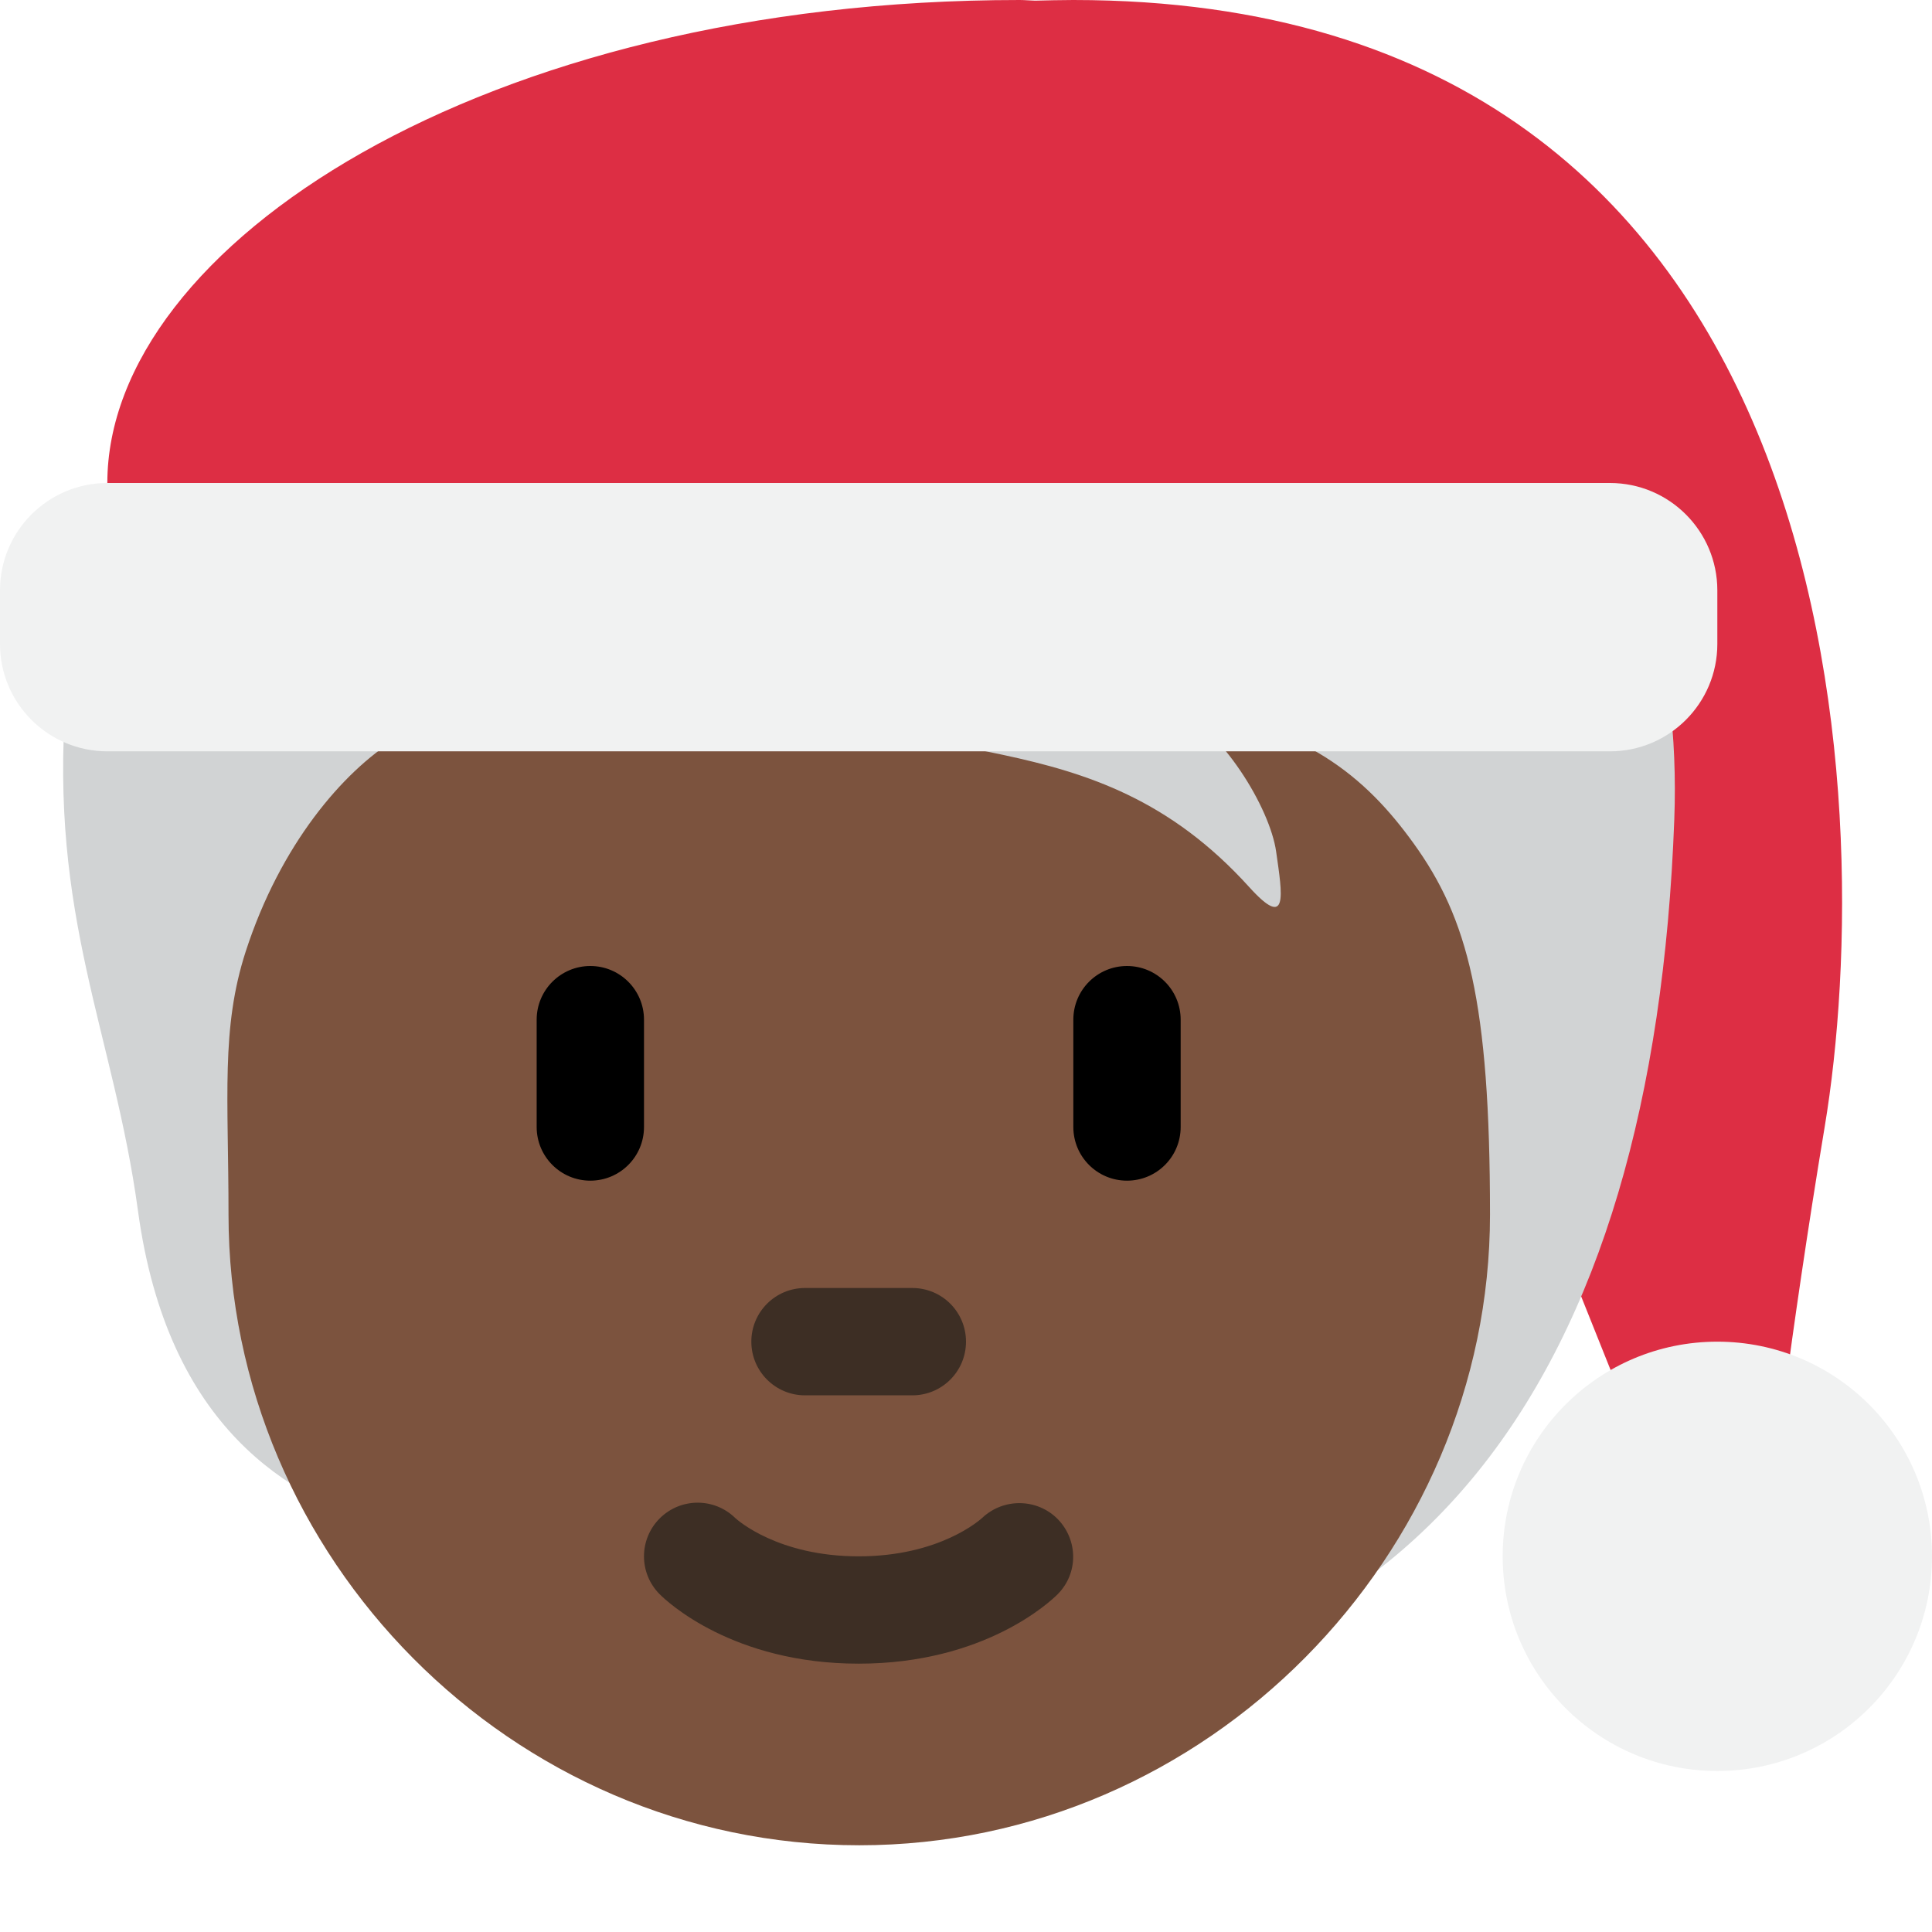
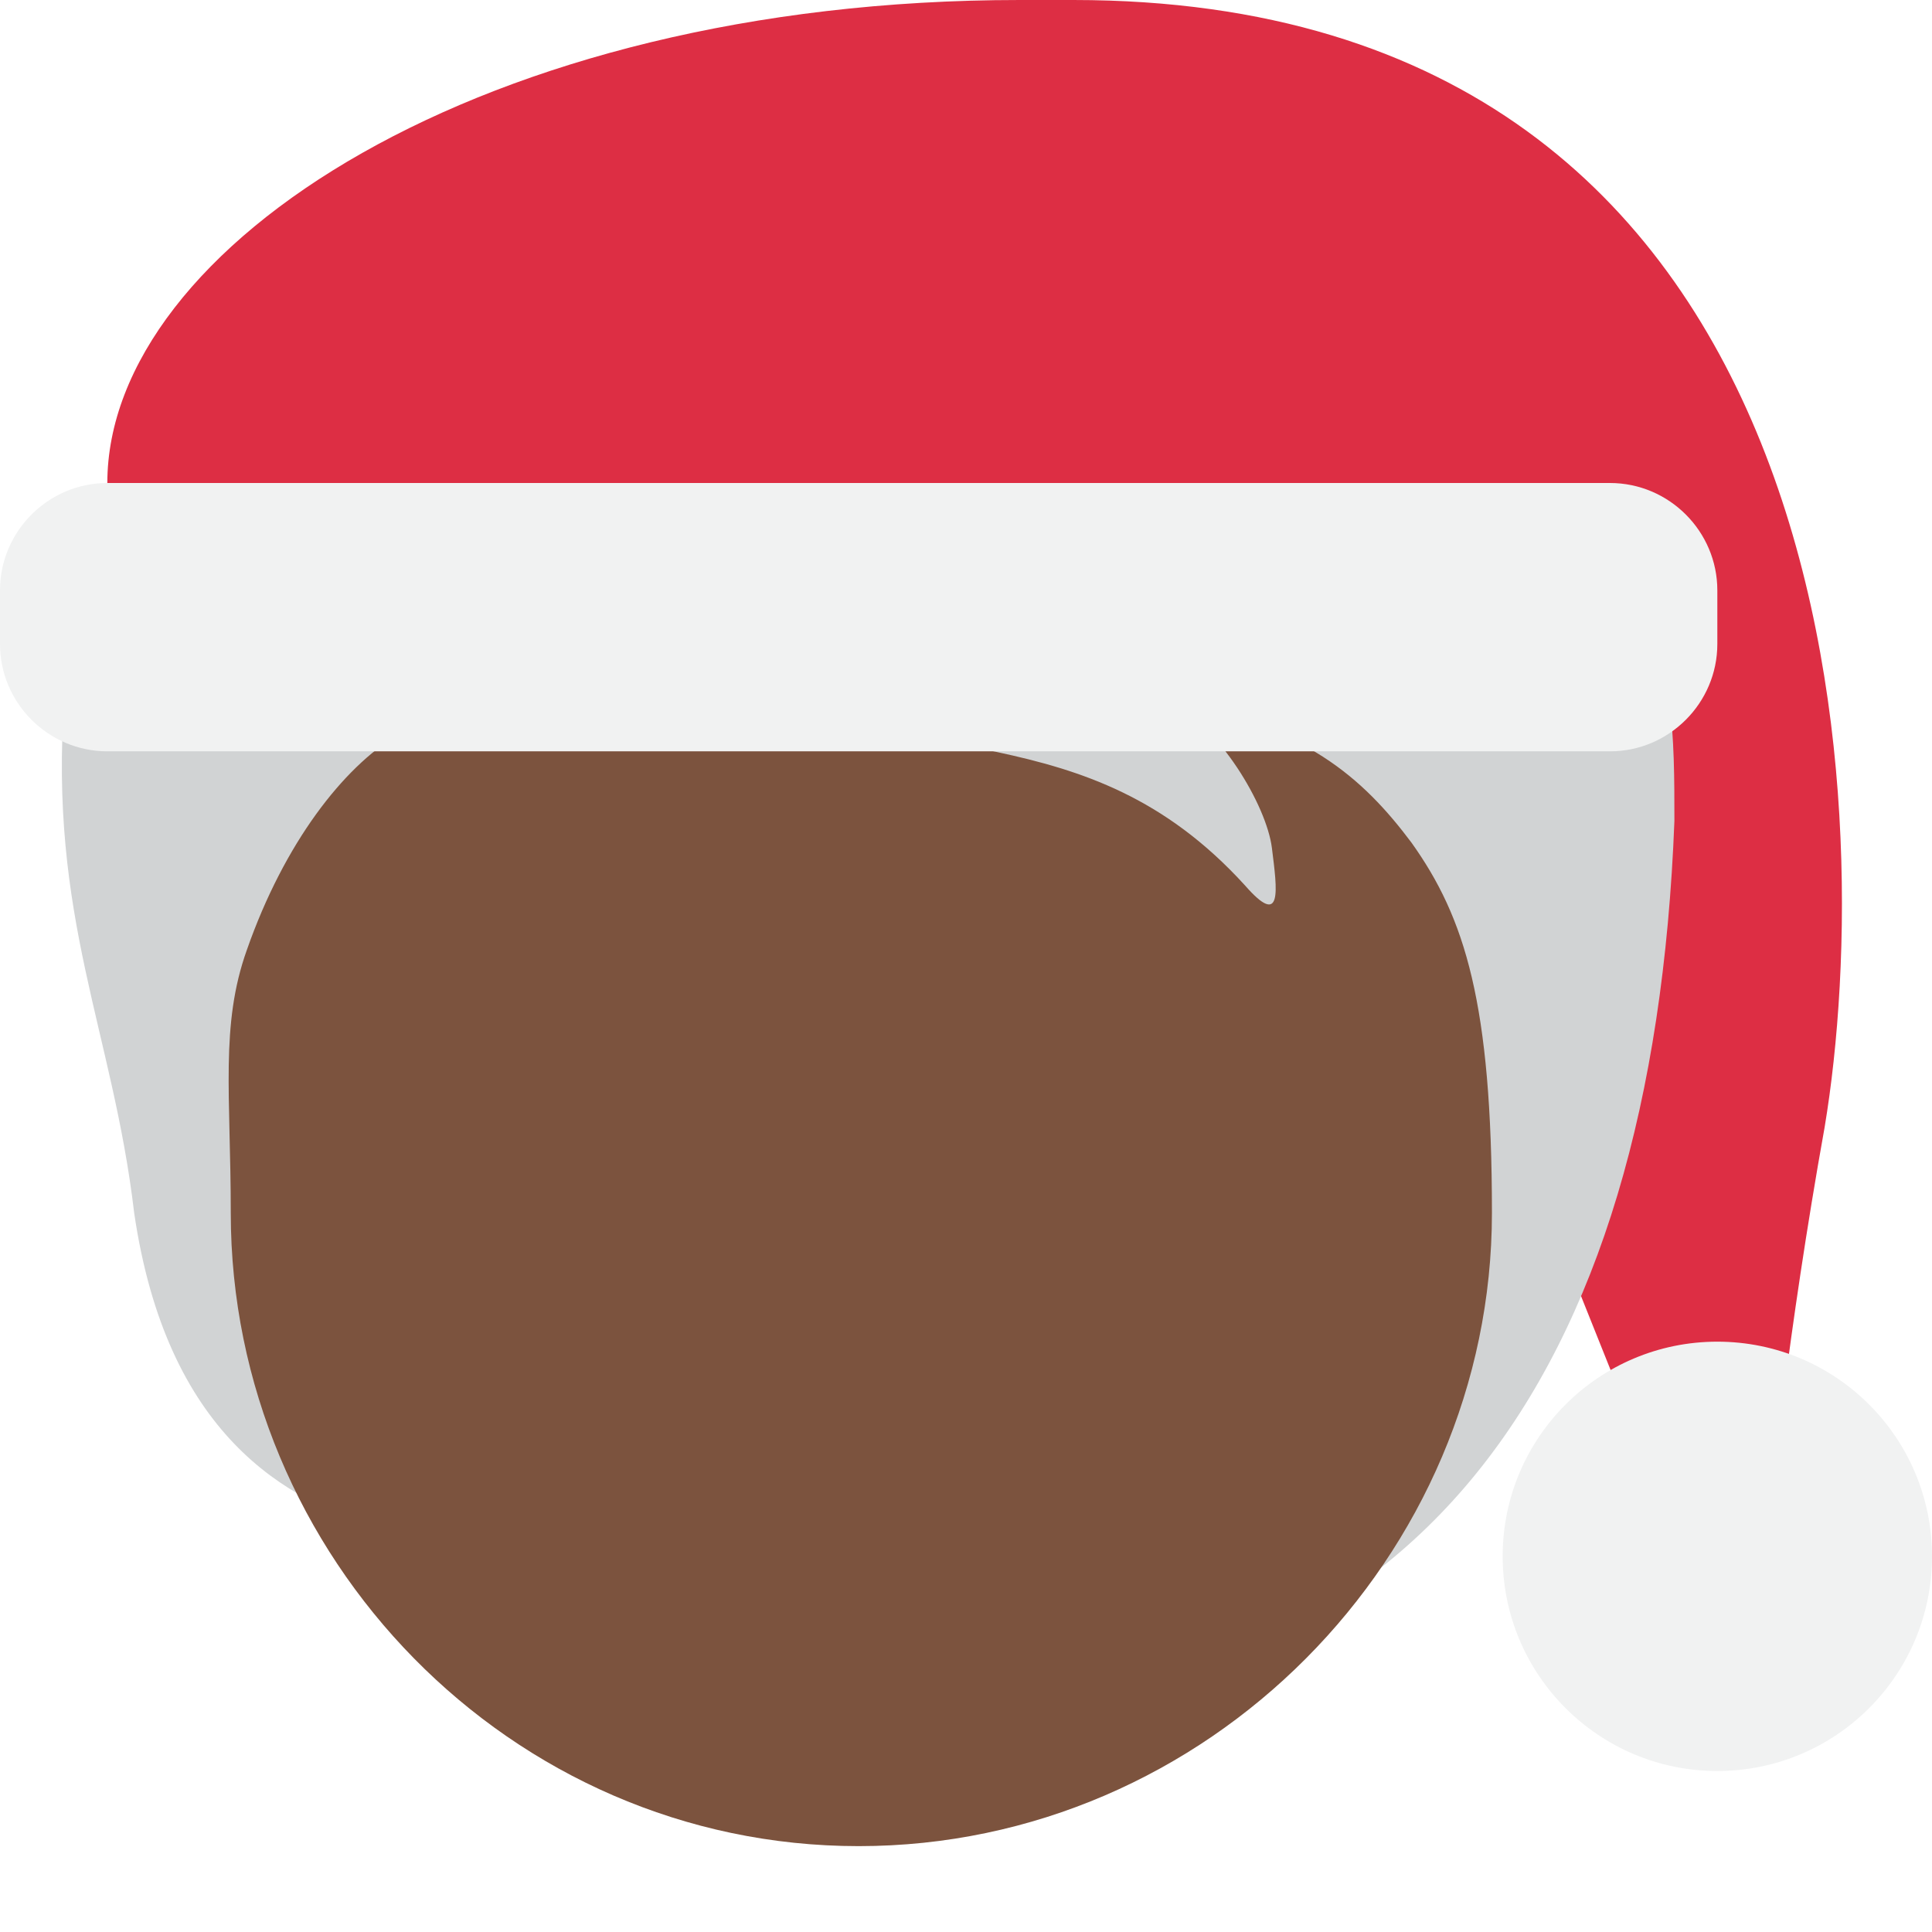
- <svg xmlns="http://www.w3.org/2000/svg" viewBox="0 0 36 36">
-   <path fill="#DD2E44" d="M20 0c-.249 0-.478.007-.713.012C19.19.01 19.097 0 19 0 9 0 2 4.582 2 9s6.373 4 13 4c4.442 0 7.648 0 9.966-.086L25 13l6 15h2s.343-3.055 1-7c1-6 .533-21-14-21z" />
-   <path fill="#D1D3D4" d="M1.229 13c-.318 4.094.89 6.24 1.342 9.562.552 4.056 2.832 5.353 4.655 5.896 2.623 3.465 5.411 3.317 10.092 3.317 9.141 0 13.495-6.116 13.88-16.505.029-.781-.003-1.538-.093-2.269H1.229z" />
-   <path fill="#7C533E" d="M26.339 15.713c-.884-1.225-2.017-2.211-4.499-2.56.931.427 1.823 1.901 1.939 2.715.116.815.233 1.474-.504.659-2.952-3.263-6.167-1.978-9.354-3.972-2.226-1.392-2.903-2.933-2.903-2.933s-.272 2.056-3.646 4.15c-.978.607-2.145 1.959-2.793 3.956-.465 1.435-.321 2.715-.321 4.903 0 6.385 5.262 11.753 11.753 11.753s11.753-5.415 11.753-11.753c0-3.97-.416-5.521-1.425-6.918z" />
-   <path fill="#3D2E24" d="M16 31c-2.347 0-3.575-1.16-3.707-1.293-.391-.391-.391-1.023 0-1.414.387-.387 1.013-.39 1.404-.01.051.047.806.717 2.303.717 1.519 0 2.273-.69 2.305-.719.398-.373 1.027-.362 1.408.029.379.393.38 1.011-.006 1.397C19.575 29.84 18.347 31 16 31zm1-5h-2c-.552 0-1-.447-1-1s.448-1 1-1h2c.553 0 1 .447 1 1s-.447 1-1 1z" />
-   <path d="M11 22c-.552 0-1-.447-1-1v-2c0-.552.448-1 1-1s1 .448 1 1v2c0 .553-.448 1-1 1zm10 0c-.553 0-1-.447-1-1v-2c0-.552.447-1 1-1s1 .448 1 1v2c0 .553-.447 1-1 1z" />
-   <circle fill="#F1F2F2" cx="32" cy="29" r="4" />
-   <path fill="#F1F2F2" d="M32 12c0 1.104-.896 2-2 2H2c-1.104 0-2-.896-2-2v-1c0-1.104.896-2 2-2h28c1.104 0 2 .896 2 2v1z" />
+ <svg xmlns="http://www.w3.org/2000/svg" version="1.1" id="Layer_1" x="0px" y="0px" viewBox="0 0 36 36" style="enable-background:new 0 0 36 36;" xml:space="preserve">
+   <style type="text/css">
+ 	.st0{fill:#DD2E44;}
+ 	.st1{fill:#D1D3D4;}
+ 	.st2{fill:#7C533E;}
+ 	.st3{fill:#F1F2F2;}
+ </style>
+   <path class="st0" d="M20,0c-0.2,0-0.5,0-0.7,0c-0.1,0-0.2,0-0.3,0C9,0,2,4.6,2,9s6.4,4,13,4c4.4,0,7.6,0,10-0.1l0,0.1l6,15h2  c0,0,0.3-3.1,1-7C35,15,34.5,0,20,0z" />
+   <path class="st1" d="M1.2,13c-0.3,4.1,0.9,6.2,1.3,9.6c0.6,4.1,2.8,5.4,4.7,5.9c2.6,3.5,5.4,3.3,10.1,3.3c9.1,0,13.5-6.1,13.9-16.5  c0-0.8,0-1.5-0.1-2.3L1.2,13L1.2,13z" />
+   <path class="st2" d="M26.3,15.7c-0.9-1.2-2-2.2-4.5-2.6c0.9,0.4,1.8,1.9,1.9,2.7c0.1,0.8,0.2,1.5-0.5,0.7c-3-3.3-6.2-2-9.4-4  C11.7,11.2,11,9.6,11,9.6s-0.3,2.1-3.6,4.1c-1,0.6-2.1,2-2.8,4c-0.5,1.4-0.3,2.7-0.3,4.9C4.3,29,9.5,34.4,16,34.4S27.8,29,27.8,22.6  C27.8,18.7,27.3,17.1,26.3,15.7z" />
+   <circle class="st3" cx="32" cy="29" r="4" />
+   <path class="st3" d="M32,12c0,1.1-0.9,2-2,2H2c-1.1,0-2-0.9-2-2v-1c0-1.1,0.9-2,2-2h28c1.1,0,2,0.9,2,2V12z" />
</svg>
